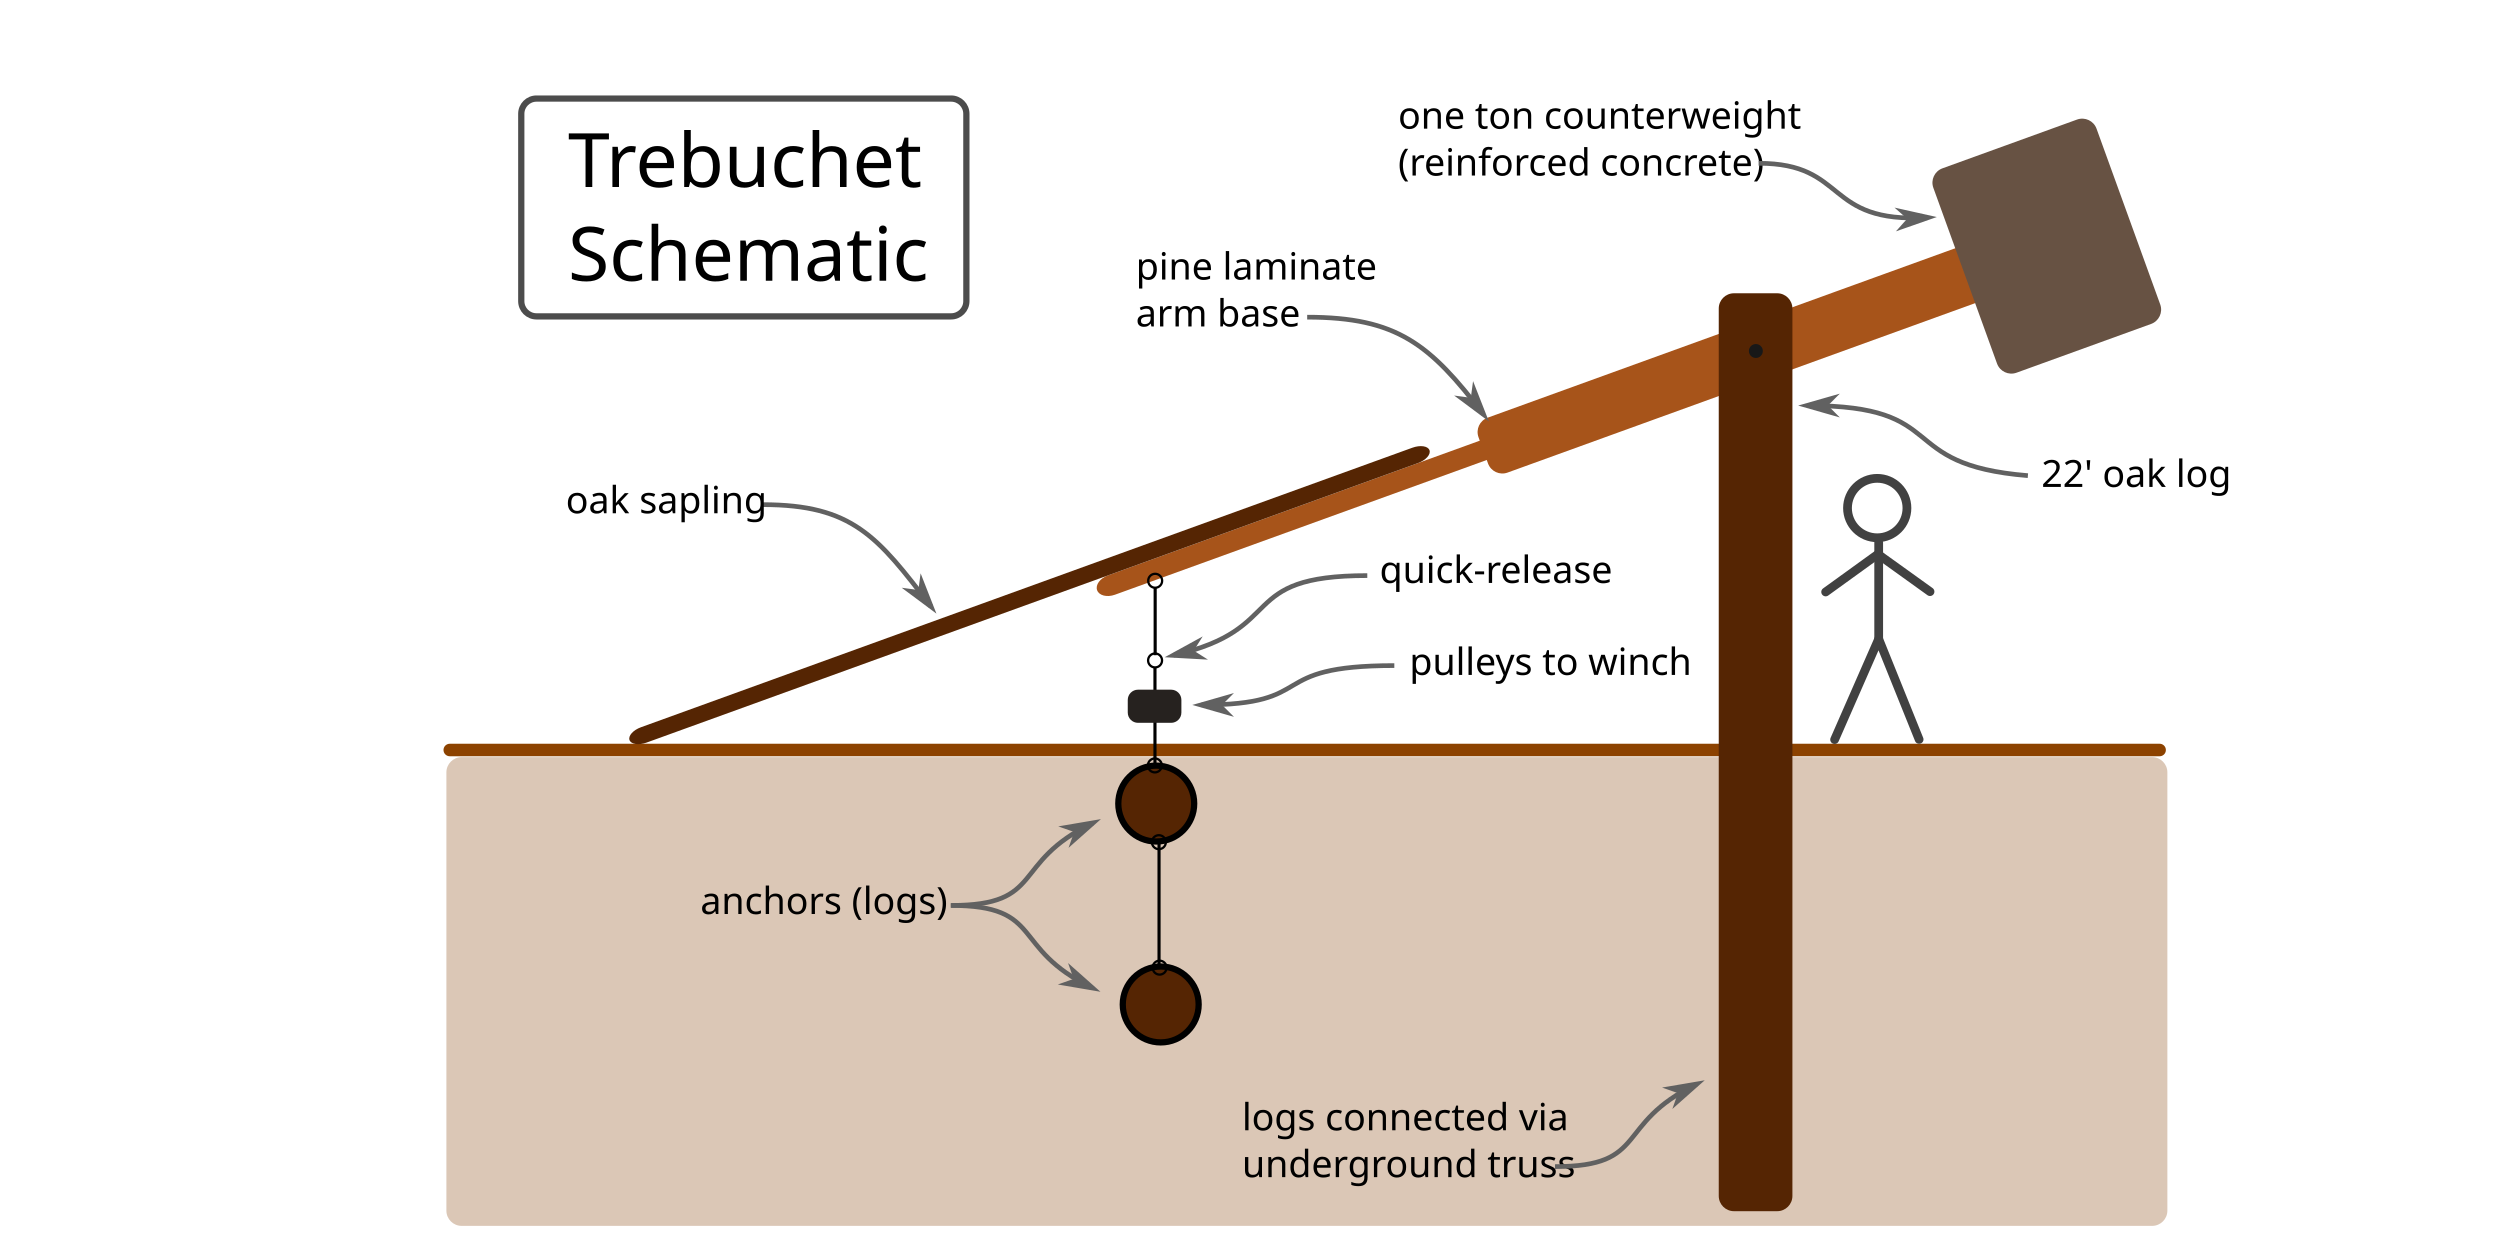
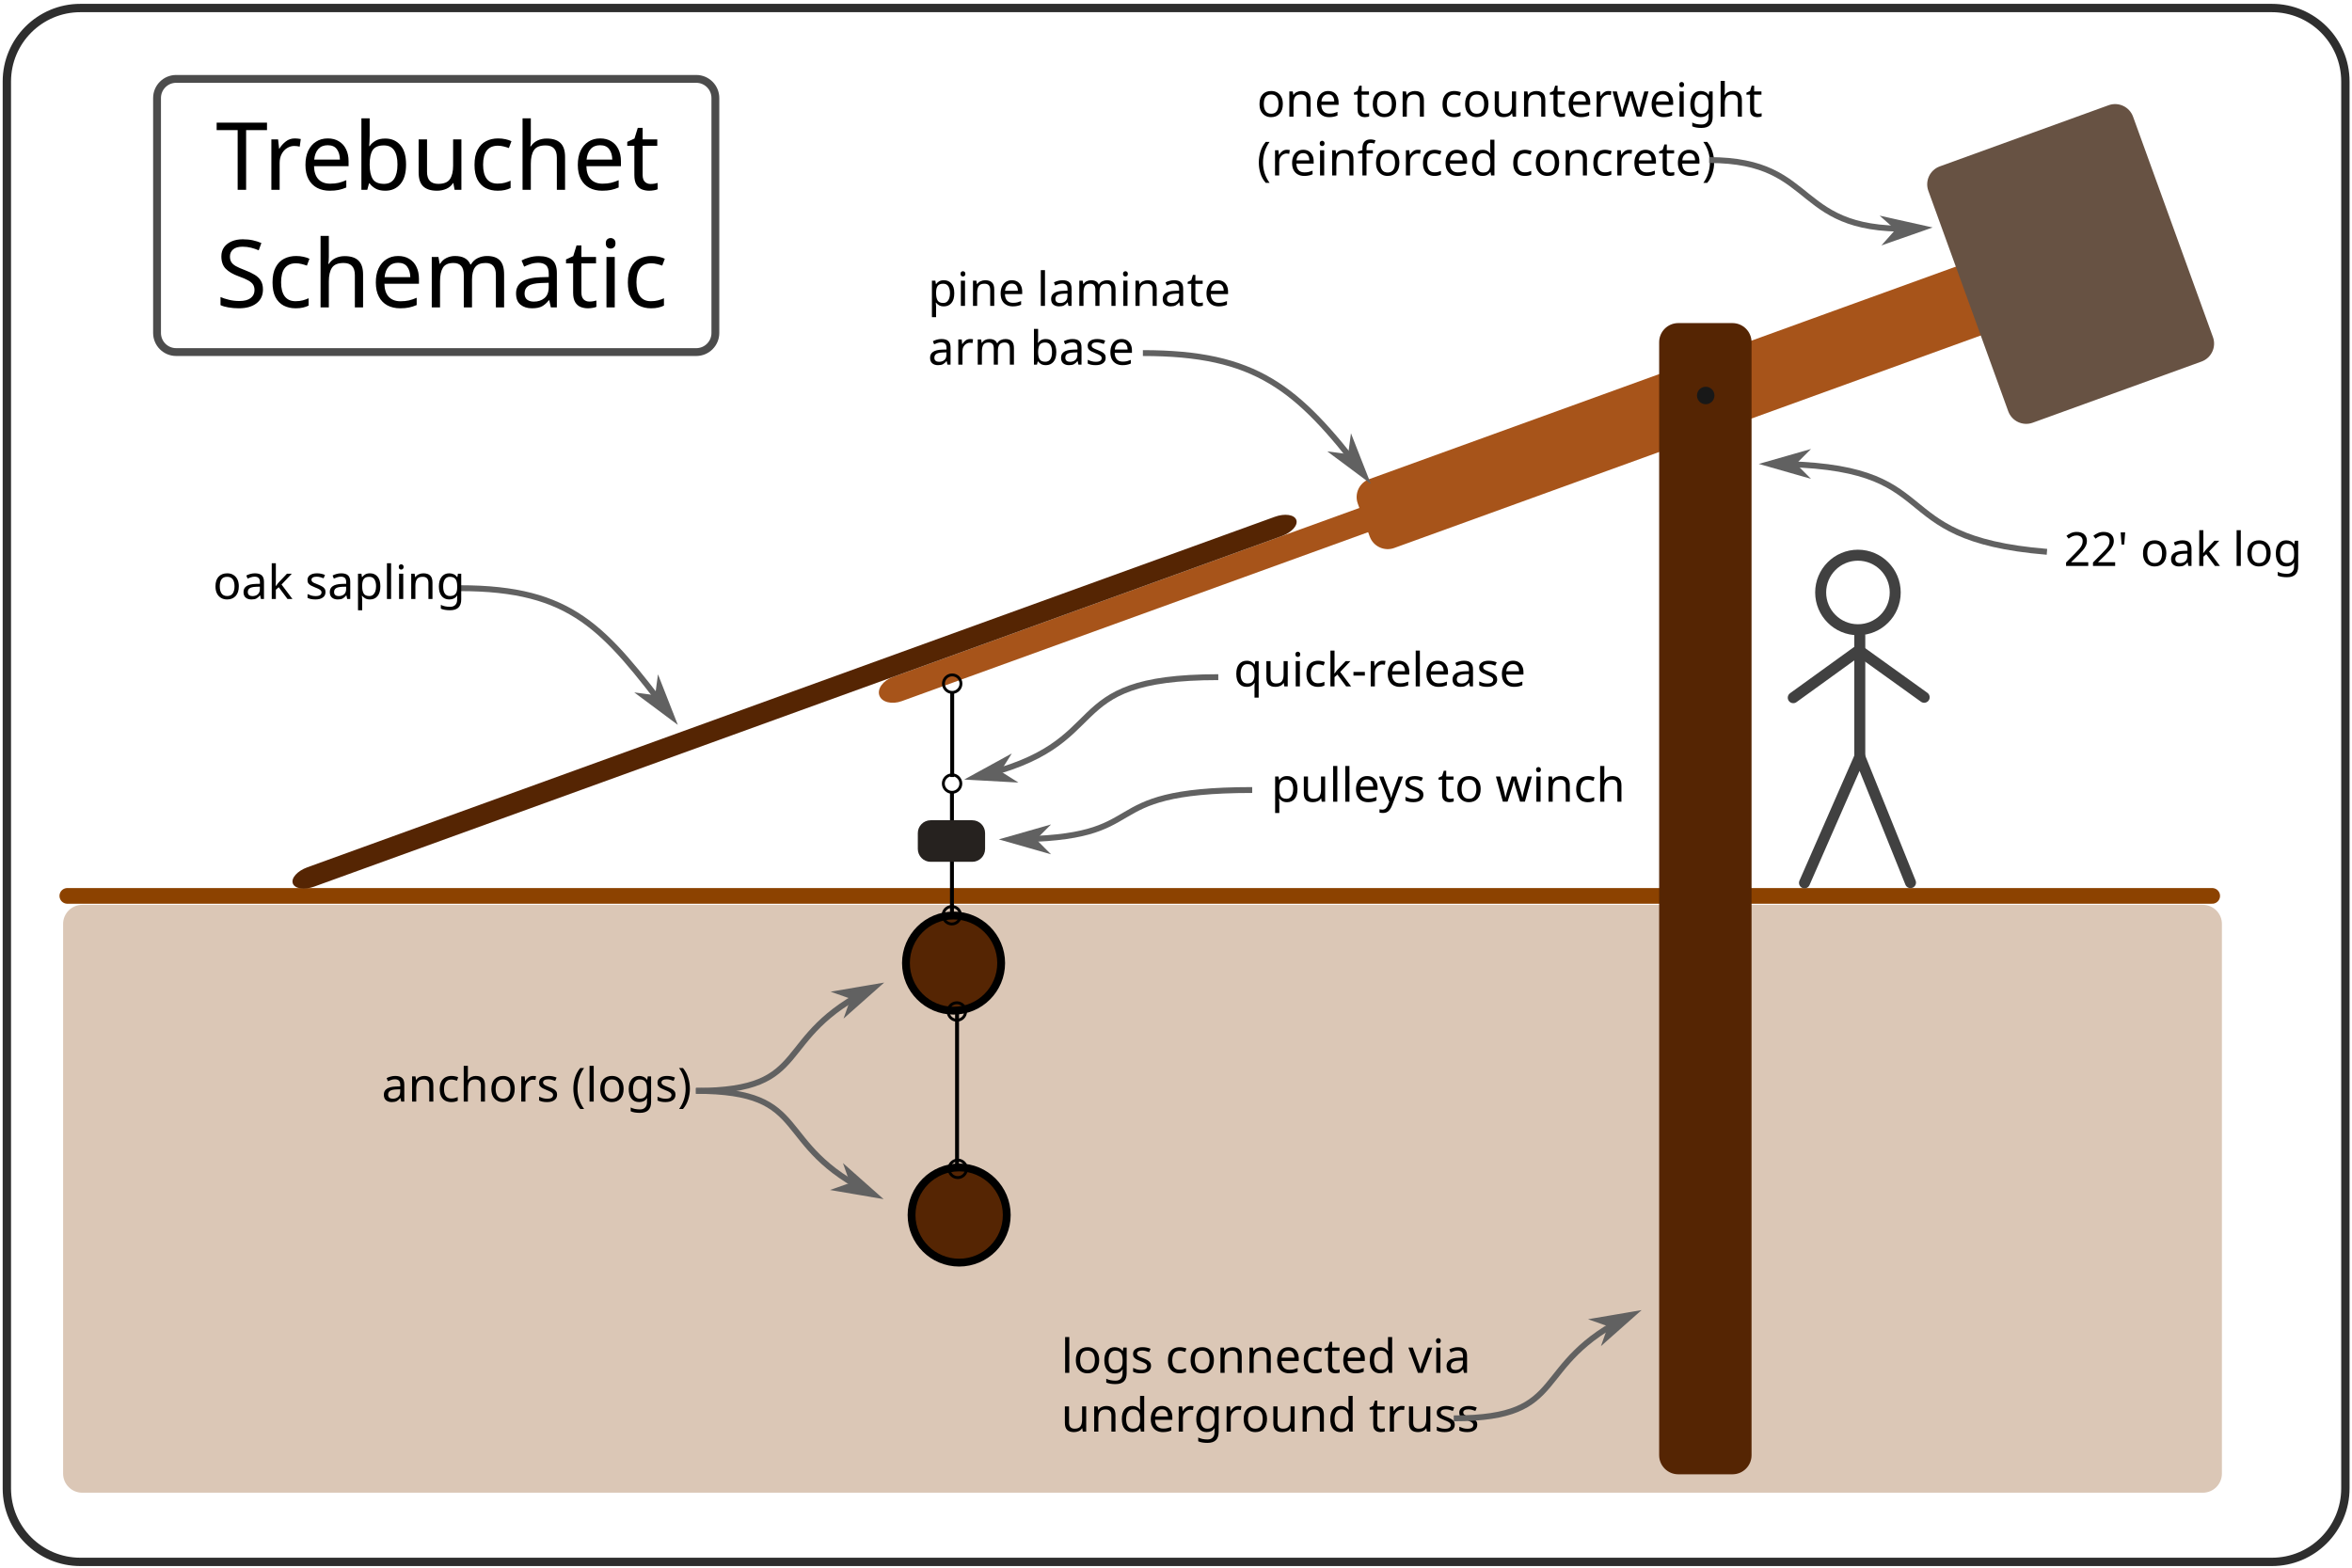
- <svg xmlns="http://www.w3.org/2000/svg" width="800" height="400" id="svg2" version="1.1">
+ <svg xmlns="http://www.w3.org/2000/svg" width="600" height="400" id="svg2" version="1.1">
  <defs id="defs4">
-     <marker style="overflow:visible;" id="Arrow1Mend" refX="0.0" refY="0.0" orient="auto">
-       <path transform="scale(0.4) rotate(180) translate(10,0)" style="fill-rule:evenodd;stroke:#000000;stroke-width:1.0pt;" d="M 0.0,0.0 L 5.0,-5.0 L -12.5,0.0 L 5.0,5.0 L 0.0,0.0 z " id="path4047" />
+     <marker style="overflow:visible" id="Arrow1Mend" refX="0" refY="0" orient="auto">
+       <path transform="matrix(-0.4,0,0,-0.4,-4,0)" style="fill-rule:evenodd;stroke:#000000;stroke-width:1pt" d="M 0,0 5,-5 -12.5,0 5,5 0,0 z" id="path4047" />
    </marker>
-     <marker style="overflow:visible;" id="Arrow1Mendh" refX="0.0" refY="0.0" orient="auto">
-       <path transform="scale(0.4) rotate(180) translate(10,0)" style="stroke:#616161;stroke-width:1.0pt;fill:#616161;fill-rule:evenodd" d="M 0.0,0.0 L 5.0,-5.0 L -12.5,0.0 L 5.0,5.0 L 0.0,0.0 z " id="path4483" />
+     <marker style="overflow:visible" id="Arrow1Mendh" refX="0" refY="0" orient="auto">
+       <path transform="matrix(-0.4,0,0,-0.4,-4,0)" style="fill:#616161;fill-rule:evenodd;stroke:#616161;stroke-width:1pt" d="M 0,0 5,-5 -12.5,0 5,5 0,0 z" id="path4483" />
    </marker>
    <marker style="overflow:visible" id="Arrow1Mendh-7" refX="0" refY="0" orient="auto">
      <path transform="matrix(-0.4,0,0,-0.4,-4,0)" style="fill:#616161;fill-rule:evenodd;stroke:#616161;stroke-width:1pt" d="M 0,0 5,-5 -12.5,0 5,5 0,0 z" id="path4483-6" />
    </marker>
    <marker style="overflow:visible" id="Arrow1Mendh-2" refX="0" refY="0" orient="auto">
      <path transform="matrix(-0.4,0,0,-0.4,-4,0)" style="fill:#616161;fill-rule:evenodd;stroke:#616161;stroke-width:1pt" d="M 0,0 5,-5 -12.5,0 5,5 0,0 z" id="path4483-4" />
    </marker>
    <marker style="overflow:visible" id="Arrow1Mendh-5" refX="0" refY="0" orient="auto">
      <path transform="matrix(-0.4,0,0,-0.4,-4,0)" style="fill:#616161;fill-rule:evenodd;stroke:#616161;stroke-width:1pt" d="M 0,0 5,-5 -12.5,0 5,5 0,0 z" id="path4483-7" />
    </marker>
    <marker style="overflow:visible" id="Arrow1Mendh-0" refX="0" refY="0" orient="auto">
      <path transform="matrix(-0.4,0,0,-0.4,-4,0)" style="fill:#616161;fill-rule:evenodd;stroke:#616161;stroke-width:1pt" d="M 0,0 5,-5 -12.5,0 5,5 0,0 z" id="path4483-9" />
    </marker>
    <marker style="overflow:visible" id="Arrow1Mendh-70" refX="0" refY="0" orient="auto">
      <path transform="matrix(-0.4,0,0,-0.4,-4,0)" style="fill:#616161;fill-rule:evenodd;stroke:#616161;stroke-width:1pt" d="M 0,0 5,-5 -12.5,0 5,5 0,0 z" id="path4483-2" />
    </marker>
    <marker style="overflow:visible" id="Arrow1Mendh-01" refX="0" refY="0" orient="auto">
      <path transform="matrix(-0.4,0,0,-0.4,-4,0)" style="fill:#616161;fill-rule:evenodd;stroke:#616161;stroke-width:1pt" d="M 0,0 5,-5 -12.5,0 5,5 0,0 z" id="path4483-0" />
    </marker>
    <marker style="overflow:visible" id="Arrow1Mendh-76" refX="0" refY="0" orient="auto">
      <path transform="matrix(-0.4,0,0,-0.4,-4,0)" style="fill:#616161;fill-rule:evenodd;stroke:#616161;stroke-width:1pt" d="M 0,0 5,-5 -12.5,0 5,5 0,0 z" id="path4483-93" />
    </marker>
    <marker style="overflow:visible" id="Arrow1Mendh-4" refX="0" refY="0" orient="auto">
      <path transform="matrix(-0.4,0,0,-0.4,-4,0)" style="fill:#616161;fill-rule:evenodd;stroke:#616161;stroke-width:1pt" d="M 0,0 5,-5 -12.5,0 5,5 0,0 z" id="path4483-27" />
    </marker>
    <marker style="overflow:visible" id="Arrow1Mendh-50" refX="0" refY="0" orient="auto">
      <path transform="matrix(-0.4,0,0,-0.4,-4,0)" style="fill:#616161;fill-rule:evenodd;stroke:#616161;stroke-width:1pt" d="M 0,0 5,-5 -12.5,0 5,5 0,0 z" id="path4483-04" />
    </marker>
    <marker style="overflow:visible" id="Arrow1Mendh-09" refX="0" refY="0" orient="auto">
      <path transform="matrix(-0.4,0,0,-0.4,-4,0)" style="fill:#616161;fill-rule:evenodd;stroke:#616161;stroke-width:1pt" d="M 0,0 5,-5 -12.5,0 5,5 0,0 z" id="path4483-5" />
    </marker>
  </defs>
  <g transform="translate(0,-652.3622)" id="layer1">
-     <rect ry="4.875" rx="4.875" y="894.642" x="142.845" height="150" width="550.714" id="rect3865" style="fill:#dbc7b6;fill-opacity:1;stroke:none" />
-     <g id="g3867">
-       <path style="fill:#552503;fill-opacity:1;stroke:#000000;stroke-opacity:1;stroke-width:2;stroke-miterlimit:4;stroke-dasharray:none" id="path3778" d="M 290,274.286 C 290,280.992 284.563,286.429 277.857,286.429 271.151,286.429 265.714,280.992 265.714,274.286 265.714,267.579 271.151,262.143 277.857,262.143 284.563,262.143 290,267.579 290,274.286 z" transform="translate(93.57143,699.505)" />
-       <path style="fill:#552503;fill-opacity:1;stroke:#000000;stroke-opacity:1;stroke-width:2;stroke-miterlimit:4;stroke-dasharray:none" id="path3778-8" d="M 290,274.286 C 290,280.992 284.563,286.429 277.857,286.429 271.151,286.429 265.714,280.992 265.714,274.286 265.714,267.579 271.151,262.143 277.857,262.143 284.563,262.143 290,267.579 290,274.286 z" transform="translate(92.14285,635.2193)" />
+     <g id="g3064" transform="translate(-126.7452,-11.40995)">
+       <rect style="fill:#dbc7b6;fill-opacity:1;stroke:none" id="rect3865" width="550.714" height="150" x="142.845" y="894.642" rx="4.875" ry="4.875" />
+       <g id="g3867">
+         <path transform="translate(93.57143,699.505)" d="M 290,274.286 C 290,280.992 284.563,286.429 277.857,286.429 271.151,286.429 265.714,280.992 265.714,274.286 265.714,267.579 271.151,262.143 277.857,262.143 284.563,262.143 290,267.579 290,274.286 z" id="path3778" style="fill:#552503;fill-opacity:1;stroke:#000000;stroke-width:2;stroke-miterlimit:4;stroke-opacity:1;stroke-dasharray:none" />
+         <path transform="translate(92.14285,635.2193)" d="M 290,274.286 C 290,280.992 284.563,286.429 277.857,286.429 271.151,286.429 265.714,280.992 265.714,274.286 265.714,267.579 271.151,262.143 277.857,262.143 284.563,262.143 290,267.579 290,274.286 z" id="path3778-8" style="fill:#552503;fill-opacity:1;stroke:#000000;stroke-width:2;stroke-miterlimit:4;stroke-opacity:1;stroke-dasharray:none" />
+       </g>
+       <path style="fill:none;stroke:#8c4200;stroke-width:4;stroke-linecap:round;stroke-linejoin:miter;stroke-miterlimit:4;stroke-opacity:1;stroke-dasharray:none" d="M 143.921,892.362 691.079,892.362" id="path3006" />
+       <rect style="fill:#a7541a;fill-opacity:1;stroke:none" id="rect3798" width="178.788" height="18.686" x="174.91" y="901.181" rx="4.875" ry="4.875" transform="matrix(0.9401799,-0.3406784,0.3406784,0.9401799,0,0)" />
+       <rect style="fill:#a7541a;fill-opacity:1;stroke:none" id="rect3798-2" width="187.467" height="6.571" x="43.485" y="907.239" rx="4.875" ry="4.875" transform="matrix(0.9401799,-0.3406784,0.3406784,0.9401799,0,0)" />
+       <rect style="fill:#552503;fill-opacity:1;stroke:none" id="rect3776-9" width="5.229" height="272.278" x="902.01" y="-158.745" rx="4.875" ry="4.875" transform="matrix(0.3406784,0.9401799,-0.9401799,0.3406784,0,0)" />
+       <rect style="fill:#675243;fill-opacity:1;stroke:none" id="rect3841" width="55.545" height="69.566" x="338.94" y="875.741" rx="4.875" ry="4.875" transform="matrix(0.9401799,-0.3406784,0.3406784,0.9401799,0,0)" />
+       <rect style="fill:#552503;fill-opacity:1;stroke:none" id="rect3776" width="23.571" height="293.736" x="550" y="746.208" rx="4.875" ry="4.875" />
+       <path style="fill:#181818;fill-opacity:1;stroke:none" id="path3886" d="M 563.125,110.893 C 563.125,112.569 561.766,113.929 560.089,113.929 558.413,113.929 557.054,112.569 557.054,110.893 557.054,109.216 558.413,107.857 560.089,107.857 561.766,107.857 563.125,109.216 563.125,110.893 z" transform="matrix(0.7352941,0,0,0.7352941,150.0446,683.1447)" />
+       <path style="fill:none;stroke:#000000;stroke-opacity:1" id="path3886-2" d="M 563.125,110.893 C 563.125,112.569 561.766,113.929 560.089,113.929 558.413,113.929 557.054,112.569 557.054,110.893 557.054,109.216 558.413,107.857 560.089,107.857 561.766,107.857 563.125,109.216 563.125,110.893 z" transform="matrix(0.7352941,0,0,0.7352941,-42.20918,782.1652)" />
+       <path style="fill:none;stroke:#000000;stroke-opacity:1" id="path3886-2-2" d="M 563.125,110.893 C 563.125,112.569 561.766,113.929 560.089,113.929 558.413,113.929 557.054,112.569 557.054,110.893 557.054,109.216 558.413,107.857 560.089,107.857 561.766,107.857 563.125,109.216 563.125,110.893 z" transform="matrix(0.7352941,0,0,0.7352941,-42.27231,815.7602)" />
+       <path style="fill:none;stroke:#000000;stroke-opacity:1" id="path3886-2-2-7" d="M 563.125,110.893 C 563.125,112.569 561.766,113.929 560.089,113.929 558.413,113.929 557.054,112.569 557.054,110.893 557.054,109.216 558.413,107.857 560.089,107.857 561.766,107.857 563.125,109.216 563.125,110.893 z" transform="matrix(0.7352941,0,0,0.7352941,-40.98982,840.3182)" />
+       <path style="fill:none;stroke:#000000;stroke-opacity:1" id="path3886-2-2-2" d="M 563.125,110.893 C 563.125,112.569 561.766,113.929 560.089,113.929 558.413,113.929 557.054,112.569 557.054,110.893 557.054,109.216 558.413,107.857 560.089,107.857 561.766,107.857 563.125,109.216 563.125,110.893 z" transform="matrix(0.7352941,0,0,0.7352941,-40.75894,880.4662)" />
+       <path style="fill:none;stroke:#000000;stroke-width:1px;stroke-linecap:butt;stroke-linejoin:miter;stroke-opacity:1" d="M 370.893,309.107 370.893,268.929" id="path3987" transform="translate(0,652.3622)" />
+       <path style="fill:none;stroke:#000000;stroke-width:1px;stroke-linecap:butt;stroke-linejoin:miter;stroke-opacity:1" d="M 369.59,896.925 369.59,865.863" id="path3987-6" />
+       <path style="fill:none;stroke:#000000;stroke-width:1px;stroke-linecap:butt;stroke-linejoin:miter;stroke-opacity:1" d="M 369.653,862.029 369.653,840.291" id="path3987-7" />
+       <path style="fill:none;stroke:#000000;stroke-opacity:1" id="path3886-2-0" d="M 563.125,110.893 C 563.125,112.569 561.766,113.929 560.089,113.929 558.413,113.929 557.054,112.569 557.054,110.893 557.054,109.216 558.413,107.857 560.089,107.857 561.766,107.857 563.125,109.216 563.125,110.893 z" transform="matrix(0.7352941,0,0,0.7352941,-42.17767,756.671)" />
+       <path style="fill:none;stroke:#616161;stroke-width:1.5;stroke-linecap:butt;stroke-linejoin:miter;stroke-miterlimit:4;stroke-opacity:1;stroke-dasharray:none;marker-end:url(#Arrow1Mendh)" d="M 648.926,804.57 C 605.489,801.034 625.031,782.14 578.367,782.14" id="path4032" />
+       <text id="text4535" y="808.181" x="653.225" style="font-size:12px;font-style:normal;font-variant:normal;font-weight:bold;font-stretch:normal;line-height:125%;letter-spacing:0px;word-spacing:0px;fill:#000000;fill-opacity:1;stroke:none;font-family:Amiri Quran;-inkscape-font-specification:Sans Bold" xml:space="preserve">
+         <tspan style="font-size:12px;font-style:normal;font-variant:normal;font-weight:normal;font-stretch:normal;font-family:Garuda;-inkscape-font-specification:Garuda" y="808.181" x="653.225" id="tspan4537">22' oak log</tspan>
+       </text>
+       <rect ry="3.283" rx="3.283" y="873.06" x="360.882" height="10.607" width="17.162" id="rect4584" style="fill:#26221f;fill-opacity:1;stroke:none" />
+       <path style="fill:none;stroke:#616161;stroke-width:1.5;stroke-linecap:butt;stroke-linejoin:miter;stroke-miterlimit:4;stroke-opacity:1;stroke-dasharray:none;marker-end:url(#Arrow1Mendh)" d="M 437.532,836.551 C 395.031,836.551 412.555,853.632 375.591,862.025" id="path4032-9" />
+       <text id="text4535-4" y="838.903" x="441.474" style="font-size:12px;font-style:normal;font-variant:normal;font-weight:bold;font-stretch:normal;line-height:125%;letter-spacing:0px;word-spacing:0px;fill:#000000;fill-opacity:1;stroke:none;font-family:Amiri Quran;-inkscape-font-specification:Sans Bold" xml:space="preserve">
+         <tspan style="font-size:12px;font-style:normal;font-variant:normal;font-weight:normal;font-stretch:normal;font-family:Garuda;-inkscape-font-specification:Garuda" y="838.903" x="441.474" id="tspan4537-3">quick-release</tspan>
+       </text>
+       <path style="fill:none;stroke:#616161;stroke-width:1.5;stroke-linecap:butt;stroke-linejoin:miter;stroke-miterlimit:4;stroke-opacity:1;stroke-dasharray:none;marker-end:url(#Arrow1Mendh)" d="M 446.182,865.348 C 403.981,865.348 422.724,877.942 384.493,877.942" id="path4032-9-1" />
+       <text id="text4535-4-3" y="868.333" x="451.021" style="font-size:12px;font-style:normal;font-variant:normal;font-weight:bold;font-stretch:normal;line-height:125%;letter-spacing:0px;word-spacing:0px;fill:#000000;fill-opacity:1;stroke:none;font-family:Amiri Quran;-inkscape-font-specification:Sans Bold" xml:space="preserve">
+         <tspan style="font-size:12px;font-style:normal;font-variant:normal;font-weight:normal;font-stretch:normal;font-family:Garuda;-inkscape-font-specification:Garuda" y="868.333" x="451.021" id="tspan4537-3-0">pulleys to winch</tspan>
+       </text>
+       <path style="fill:none;stroke:#616161;stroke-width:1.5;stroke-linecap:butt;stroke-linejoin:miter;stroke-miterlimit:4;stroke-opacity:1;stroke-dasharray:none;marker-end:url(#Arrow1Mendh)" d="M 304.23,942.109 C 334.467,942.109 323.045,955.775 349.49,968.453" id="path4032-9-1-7" />
+       <text id="text4535-4-0" y="944.847" x="224.119" style="font-size:12px;font-style:normal;font-variant:normal;font-weight:bold;font-stretch:normal;line-height:125%;letter-spacing:0px;word-spacing:0px;fill:#000000;fill-opacity:1;stroke:none;font-family:Amiri Quran;-inkscape-font-specification:Sans Bold" xml:space="preserve">
+         <tspan style="font-size:12px;font-style:normal;font-variant:normal;font-weight:normal;font-stretch:normal;font-family:Garuda;-inkscape-font-specification:Garuda" y="944.847" x="224.119" id="tspan4537-3-2">anchors (logs)</tspan>
+       </text>
+       <path style="fill:none;stroke:#616161;stroke-width:1.5;stroke-linecap:butt;stroke-linejoin:miter;stroke-miterlimit:4;stroke-opacity:1;stroke-dasharray:none;marker-end:url(#Arrow1Mendh)" d="M 304.381,942.1 C 334.618,942.1 323.196,928.434 349.641,915.755" id="path4032-9-1-7-7" />
+       <path style="fill:none;stroke:#616161;stroke-width:1.5;stroke-linecap:butt;stroke-linejoin:miter;stroke-miterlimit:4;stroke-opacity:1;stroke-dasharray:none;marker-end:url(#Arrow1Mendh)" d="M 244.04,813.848 C 272.841,813.848 280.851,824.092 297.865,846.375" id="path4032-3" />
+       <text id="text4535-7" y="816.603" x="181.06" style="font-size:12px;font-style:normal;font-variant:normal;font-weight:bold;font-stretch:normal;line-height:125%;letter-spacing:0px;word-spacing:0px;fill:#000000;fill-opacity:1;stroke:none;font-family:Amiri Quran;-inkscape-font-specification:Sans Bold" xml:space="preserve">
+         <tspan id="tspan4775" style="font-size:12px;font-style:normal;font-variant:normal;font-weight:normal;font-stretch:normal;font-family:Garuda;-inkscape-font-specification:Garuda" y="816.603" x="181.06">oak sapling</tspan>
+       </text>
+       <text id="text4535-7-4" y="741.822" x="363.465" style="font-size:12px;font-style:normal;font-variant:normal;font-weight:bold;font-stretch:normal;line-height:125%;letter-spacing:0px;word-spacing:0px;fill:#000000;fill-opacity:1;stroke:none;font-family:Amiri Quran;-inkscape-font-specification:Sans Bold" xml:space="preserve">
+         <tspan id="tspan4775-6" style="font-size:12px;font-style:normal;font-variant:normal;font-weight:normal;font-stretch:normal;font-family:Garuda;-inkscape-font-specification:Garuda" y="741.822" x="363.465">pine laminate</tspan>
+         <tspan id="tspan4829" style="font-size:12px;font-style:normal;font-variant:normal;font-weight:normal;font-stretch:normal;font-family:Garuda;-inkscape-font-specification:Garuda" y="756.822" x="363.465">arm base </tspan>
+       </text>
+       <path style="fill:none;stroke:#616161;stroke-width:1.5;stroke-linecap:butt;stroke-linejoin:miter;stroke-miterlimit:4;stroke-opacity:1;stroke-dasharray:none;marker-end:url(#Arrow1Mendh)" d="M 418.297,753.858 C 447.099,753.858 457.633,762.587 474.647,784.869" id="path4032-3-5" />
+       <text id="text4535-7-4-2" y="693.541" x="447.391" style="font-size:12px;font-style:normal;font-variant:normal;font-weight:bold;font-stretch:normal;line-height:125%;letter-spacing:0px;word-spacing:0px;fill:#000000;fill-opacity:1;stroke:none;font-family:Amiri Quran;-inkscape-font-specification:Sans Bold" xml:space="preserve">
+         <tspan id="tspan4885" style="font-size:12px;font-style:normal;font-variant:normal;font-weight:normal;font-stretch:normal;font-family:Garuda;-inkscape-font-specification:Garuda" y="693.541" x="447.391">one ton counterweight</tspan>
+         <tspan id="tspan4891" style="font-size:12px;font-style:normal;font-variant:normal;font-weight:normal;font-stretch:normal;font-family:Garuda;-inkscape-font-specification:Garuda" y="708.541" x="447.391">(reinforced concrete)  </tspan>
+       </text>
+       <path style="fill:none;stroke:#616161;stroke-width:1.5;stroke-linecap:butt;stroke-linejoin:miter;stroke-miterlimit:4;stroke-opacity:1;stroke-dasharray:none;marker-end:url(#Arrow1Mendh)" d="M 562.749,704.613 C 591.55,704.613 583.397,723.948 616.826,721.987" id="path4032-3-5-2" />
+       <g transform="translate(2.525381,9.091373)" id="g4947">
+         <text xml:space="preserve" style="font-size:12px;font-style:normal;font-variant:normal;font-weight:bold;font-stretch:normal;line-height:125%;letter-spacing:0px;word-spacing:0px;fill:#000000;fill-opacity:1;stroke:none;font-family:Amiri Quran;-inkscape-font-specification:Sans Bold" x="179.253" y="703.109" id="text4535-7-4-4">
+           <tspan x="179.253" y="703.109" style="font-size:24px;font-style:normal;font-variant:normal;font-weight:normal;font-stretch:normal;font-family:Garuda;-inkscape-font-specification:Garuda" id="tspan4829-9">Trebuchet</tspan>
+           <tspan x="179.253" y="733.109" style="font-size:24px;font-style:normal;font-variant:normal;font-weight:normal;font-stretch:normal;font-family:Garuda;-inkscape-font-specification:Garuda" id="tspan4943">Schematic </tspan>
+         </text>
+         <rect style="fill:none;stroke:#4c4c4c;stroke-width:2;stroke-miterlimit:4;stroke-opacity:1;stroke-dasharray:none" id="rect4945" width="142.431" height="69.701" x="164.282" y="674.811" rx="4.875" ry="4.875" />
+       </g>
+       <text id="text4535-48" y="1014.054" x="397.445" style="font-size:12px;font-style:normal;font-variant:normal;font-weight:bold;font-stretch:normal;line-height:125%;letter-spacing:0px;word-spacing:0px;fill:#000000;fill-opacity:1;stroke:none;font-family:Amiri Quran;-inkscape-font-specification:Sans Bold" xml:space="preserve">
+         <tspan style="font-size:12px;font-style:normal;font-variant:normal;font-weight:normal;font-stretch:normal;font-family:Garuda;-inkscape-font-specification:Garuda" y="1014.054" x="397.445" id="tspan4537-6">logs connected via</tspan>
+         <tspan id="tspan5033" style="font-size:12px;font-style:normal;font-variant:normal;font-weight:normal;font-stretch:normal;font-family:Garuda;-inkscape-font-specification:Garuda" y="1029.054" x="397.445">underground truss</tspan>
+       </text>
+       <path style="fill:none;stroke:#616161;stroke-width:1.5;stroke-linecap:butt;stroke-linejoin:miter;stroke-miterlimit:4;stroke-opacity:1;stroke-dasharray:none;marker-end:url(#Arrow1Mendh)" d="M 497.595,1025.671 C 527.832,1025.671 516.41,1012.005 542.856,999.327" id="path4032-9-1-7-7-9" />
+       <g transform="matrix(1.401428,0,0,1.401428,-245.1845,-357.4435)" id="g3926">
+         <path style="fill:none;stroke:#414141;stroke-width:2;stroke-linecap:round;stroke-miterlimit:4;stroke-opacity:1;stroke-dasharray:none;stroke-dashoffset:0" id="path3062" d="M 608.929,183.571 C 608.929,187.319 605.891,190.357 602.143,190.357 598.395,190.357 595.357,187.319 595.357,183.571 595.357,179.824 598.395,176.786 602.143,176.786 605.891,176.786 608.929,179.824 608.929,183.571 z" transform="translate(1.452094,652.9935)" />
+         <path style="fill:none;stroke:#414141;stroke-width:2;stroke-linecap:round;stroke-linejoin:miter;stroke-miterlimit:4;stroke-opacity:1;stroke-dasharray:none" d="M 593.865,889.431 603.929,866.469 613.162,889.39" id="path3904" />
+         <path style="fill:none;stroke:#414141;stroke-width:2;stroke-linecap:round;stroke-linejoin:miter;stroke-miterlimit:4;stroke-opacity:1;stroke-dasharray:none" d="M 591.82,855.721 603.752,847.099 615.651,855.647" id="path3904-5" />
+         <path style="fill:none;stroke:#414141;stroke-width:2;stroke-linecap:round;stroke-linejoin:miter;stroke-miterlimit:4;stroke-opacity:1;stroke-dasharray:none" d="M 603.93,866.894 603.93,844.419" id="path3924" />
+       </g>
    </g>
-     <path id="path3006" d="M 143.921,892.362 691.079,892.362" style="fill:none;stroke:#8c4200;stroke-width:4;stroke-linecap:round;stroke-linejoin:miter;stroke-miterlimit:4;stroke-opacity:1;stroke-dasharray:none" />
-     <rect transform="matrix(0.9401799,-0.3406784,0.3406784,0.9401799,0,0)" ry="4.875" rx="4.875" y="901.181" x="174.91" height="18.686" width="178.788" id="rect3798" style="fill:#a7541a;fill-opacity:1;stroke:none" />
-     <rect transform="matrix(0.9401799,-0.3406784,0.3406784,0.9401799,0,0)" ry="4.875" rx="4.875" y="907.239" x="43.485" height="6.571" width="187.467" id="rect3798-2" style="fill:#a7541a;fill-opacity:1;stroke:none" />
-     <rect transform="matrix(0.3406784,0.9401799,-0.9401799,0.3406784,0,0)" ry="4.875" rx="4.875" y="-158.745" x="902.01" height="272.278" width="5.229" id="rect3776-9" style="fill:#552503;fill-opacity:1;stroke:none" />
-     <rect transform="matrix(0.9401799,-0.3406784,0.3406784,0.9401799,0,0)" ry="4.875" rx="4.875" y="875.741" x="338.94" height="69.566" width="55.545" id="rect3841" style="fill:#675243;fill-opacity:1;stroke:none" />
-     <rect ry="4.875" rx="4.875" y="746.208" x="550" height="293.736" width="23.571" id="rect3776" style="fill:#552503;fill-opacity:1;stroke:none" />
-     <path transform="matrix(0.7352941,0,0,0.7352941,150.0446,683.1447)" d="M 563.125,110.893 C 563.125,112.569 561.766,113.929 560.089,113.929 558.413,113.929 557.054,112.569 557.054,110.893 557.054,109.216 558.413,107.857 560.089,107.857 561.766,107.857 563.125,109.216 563.125,110.893 z" id="path3886" style="fill:#181818;fill-opacity:1;stroke:none" />
-     <path transform="matrix(0.7352941,0,0,0.7352941,-42.20918,782.1652)" d="M 563.125,110.893 C 563.125,112.569 561.766,113.929 560.089,113.929 558.413,113.929 557.054,112.569 557.054,110.893 557.054,109.216 558.413,107.857 560.089,107.857 561.766,107.857 563.125,109.216 563.125,110.893 z" id="path3886-2" style="fill:none;stroke:#000000;stroke-opacity:1" />
-     <path transform="matrix(0.7352941,0,0,0.7352941,-42.27231,815.7602)" d="M 563.125,110.893 C 563.125,112.569 561.766,113.929 560.089,113.929 558.413,113.929 557.054,112.569 557.054,110.893 557.054,109.216 558.413,107.857 560.089,107.857 561.766,107.857 563.125,109.216 563.125,110.893 z" id="path3886-2-2" style="fill:none;stroke:#000000;stroke-opacity:1" />
-     <path transform="matrix(0.7352941,0,0,0.7352941,-40.98982,840.3182)" d="M 563.125,110.893 C 563.125,112.569 561.766,113.929 560.089,113.929 558.413,113.929 557.054,112.569 557.054,110.893 557.054,109.216 558.413,107.857 560.089,107.857 561.766,107.857 563.125,109.216 563.125,110.893 z" id="path3886-2-2-7" style="fill:none;stroke:#000000;stroke-opacity:1" />
-     <path transform="matrix(0.7352941,0,0,0.7352941,-40.75894,880.4662)" d="M 563.125,110.893 C 563.125,112.569 561.766,113.929 560.089,113.929 558.413,113.929 557.054,112.569 557.054,110.893 557.054,109.216 558.413,107.857 560.089,107.857 561.766,107.857 563.125,109.216 563.125,110.893 z" id="path3886-2-2-2" style="fill:none;stroke:#000000;stroke-opacity:1" />
-     <path transform="translate(0,652.3622)" id="path3987" d="M 370.893,309.107 370.893,268.929" style="fill:none;stroke:#000000;stroke-width:1px;stroke-linecap:butt;stroke-linejoin:miter;stroke-opacity:1" />
-     <path id="path3987-6" d="M 369.59,896.925 369.59,865.863" style="fill:none;stroke:#000000;stroke-width:1px;stroke-linecap:butt;stroke-linejoin:miter;stroke-opacity:1" />
-     <path id="path3987-7" d="M 369.653,862.029 369.653,840.291" style="fill:none;stroke:#000000;stroke-width:1px;stroke-linecap:butt;stroke-linejoin:miter;stroke-opacity:1" />
-     <path transform="matrix(0.7352941,0,0,0.7352941,-42.17767,756.671)" d="M 563.125,110.893 C 563.125,112.569 561.766,113.929 560.089,113.929 558.413,113.929 557.054,112.569 557.054,110.893 557.054,109.216 558.413,107.857 560.089,107.857 561.766,107.857 563.125,109.216 563.125,110.893 z" id="path3886-2-0" style="fill:none;stroke:#000000;stroke-opacity:1" />
-     <path id="path4032" d="M 648.926,804.57 C 605.489,801.034 625.031,782.14 578.367,782.14" style="fill:none;stroke:#616161;stroke-width:1.5;stroke-linecap:butt;stroke-linejoin:miter;stroke-miterlimit:4;stroke-opacity:1;stroke-dasharray:none;marker-end:url(#Arrow1Mendh)" />
-     <text xml:space="preserve" style="font-size:12px;font-style:normal;font-variant:normal;font-weight:bold;font-stretch:normal;line-height:125%;letter-spacing:0px;word-spacing:0px;fill:#000000;fill-opacity:1;stroke:none;font-family:Amiri Quran;-inkscape-font-specification:Sans Bold" x="653.225" y="808.181" id="text4535">
-       <tspan id="tspan4537" x="653.225" y="808.181" style="font-size:12px;font-style:normal;font-variant:normal;font-weight:normal;font-stretch:normal;font-family:Garuda;-inkscape-font-specification:Garuda">22' oak log</tspan>
-     </text>
-     <rect style="fill:#26221f;fill-opacity:1;stroke:none" id="rect4584" width="17.162" height="10.607" x="360.882" y="873.06" rx="3.283" ry="3.283" />
-     <path id="path4032-9" d="M 437.532,836.551 C 395.031,836.551 412.555,853.632 375.591,862.025" style="fill:none;stroke:#616161;stroke-width:1.5;stroke-linecap:butt;stroke-linejoin:miter;stroke-miterlimit:4;stroke-opacity:1;stroke-dasharray:none;marker-end:url(#Arrow1Mendh)" />
-     <text xml:space="preserve" style="font-size:12px;font-style:normal;font-variant:normal;font-weight:bold;font-stretch:normal;line-height:125%;letter-spacing:0px;word-spacing:0px;fill:#000000;fill-opacity:1;stroke:none;font-family:Amiri Quran;-inkscape-font-specification:Sans Bold" x="441.474" y="838.903" id="text4535-4">
-       <tspan id="tspan4537-3" x="441.474" y="838.903" style="font-size:12px;font-style:normal;font-variant:normal;font-weight:normal;font-stretch:normal;font-family:Garuda;-inkscape-font-specification:Garuda">quick-release</tspan>
-     </text>
-     <path id="path4032-9-1" d="M 446.182,865.348 C 403.981,865.348 422.724,877.942 384.493,877.942" style="fill:none;stroke:#616161;stroke-width:1.5;stroke-linecap:butt;stroke-linejoin:miter;stroke-miterlimit:4;stroke-opacity:1;stroke-dasharray:none;marker-end:url(#Arrow1Mendh)" />
-     <text xml:space="preserve" style="font-size:12px;font-style:normal;font-variant:normal;font-weight:bold;font-stretch:normal;line-height:125%;letter-spacing:0px;word-spacing:0px;fill:#000000;fill-opacity:1;stroke:none;font-family:Amiri Quran;-inkscape-font-specification:Sans Bold" x="451.021" y="868.333" id="text4535-4-3">
-       <tspan id="tspan4537-3-0" x="451.021" y="868.333" style="font-size:12px;font-style:normal;font-variant:normal;font-weight:normal;font-stretch:normal;font-family:Garuda;-inkscape-font-specification:Garuda">pulleys to winch</tspan>
-     </text>
-     <path id="path4032-9-1-7" d="M 304.23,942.109 C 334.467,942.109 323.045,955.775 349.49,968.453" style="fill:none;stroke:#616161;stroke-width:1.5;stroke-linecap:butt;stroke-linejoin:miter;stroke-miterlimit:4;stroke-opacity:1;stroke-dasharray:none;marker-end:url(#Arrow1Mendh)" />
-     <text xml:space="preserve" style="font-size:12px;font-style:normal;font-variant:normal;font-weight:bold;font-stretch:normal;line-height:125%;letter-spacing:0px;word-spacing:0px;fill:#000000;fill-opacity:1;stroke:none;font-family:Amiri Quran;-inkscape-font-specification:Sans Bold" x="224.119" y="944.847" id="text4535-4-0">
-       <tspan id="tspan4537-3-2" x="224.119" y="944.847" style="font-size:12px;font-style:normal;font-variant:normal;font-weight:normal;font-stretch:normal;font-family:Garuda;-inkscape-font-specification:Garuda">anchors (logs)</tspan>
-     </text>
-     <path id="path4032-9-1-7-7" d="M 304.381,942.1 C 334.618,942.1 323.196,928.434 349.641,915.755" style="fill:none;stroke:#616161;stroke-width:1.5;stroke-linecap:butt;stroke-linejoin:miter;stroke-miterlimit:4;stroke-opacity:1;stroke-dasharray:none;marker-end:url(#Arrow1Mendh)" />
-     <path id="path4032-3" d="M 244.04,813.848 C 272.841,813.848 280.851,824.092 297.865,846.375" style="fill:none;stroke:#616161;stroke-width:1.5;stroke-linecap:butt;stroke-linejoin:miter;stroke-miterlimit:4;stroke-opacity:1;stroke-dasharray:none;marker-end:url(#Arrow1Mendh)" />
-     <text xml:space="preserve" style="font-size:12px;font-style:normal;font-variant:normal;font-weight:bold;font-stretch:normal;line-height:125%;letter-spacing:0px;word-spacing:0px;fill:#000000;fill-opacity:1;stroke:none;font-family:Amiri Quran;-inkscape-font-specification:Sans Bold" x="181.06" y="816.603" id="text4535-7">
-       <tspan x="181.06" y="816.603" style="font-size:12px;font-style:normal;font-variant:normal;font-weight:normal;font-stretch:normal;font-family:Garuda;-inkscape-font-specification:Garuda" id="tspan4775">oak sapling</tspan>
-     </text>
-     <text xml:space="preserve" style="font-size:12px;font-style:normal;font-variant:normal;font-weight:bold;font-stretch:normal;line-height:125%;letter-spacing:0px;word-spacing:0px;fill:#000000;fill-opacity:1;stroke:none;font-family:Amiri Quran;-inkscape-font-specification:Sans Bold" x="363.465" y="741.822" id="text4535-7-4">
-       <tspan x="363.465" y="741.822" style="font-size:12px;font-style:normal;font-variant:normal;font-weight:normal;font-stretch:normal;font-family:Garuda;-inkscape-font-specification:Garuda" id="tspan4775-6">pine laminate</tspan>
-       <tspan x="363.465" y="756.822" style="font-size:12px;font-style:normal;font-variant:normal;font-weight:normal;font-stretch:normal;font-family:Garuda;-inkscape-font-specification:Garuda" id="tspan4829">arm base </tspan>
-     </text>
-     <path id="path4032-3-5" d="M 418.297,753.858 C 447.099,753.858 457.633,762.587 474.647,784.869" style="fill:none;stroke:#616161;stroke-width:1.5;stroke-linecap:butt;stroke-linejoin:miter;stroke-miterlimit:4;stroke-opacity:1;stroke-dasharray:none;marker-end:url(#Arrow1Mendh)" />
-     <text xml:space="preserve" style="font-size:12px;font-style:normal;font-variant:normal;font-weight:bold;font-stretch:normal;line-height:125%;letter-spacing:0px;word-spacing:0px;fill:#000000;fill-opacity:1;stroke:none;font-family:Amiri Quran;-inkscape-font-specification:Sans Bold" x="447.391" y="693.541" id="text4535-7-4-2">
-       <tspan x="447.391" y="693.541" style="font-size:12px;font-style:normal;font-variant:normal;font-weight:normal;font-stretch:normal;font-family:Garuda;-inkscape-font-specification:Garuda" id="tspan4885">one ton counterweight</tspan>
-       <tspan x="447.391" y="708.541" style="font-size:12px;font-style:normal;font-variant:normal;font-weight:normal;font-stretch:normal;font-family:Garuda;-inkscape-font-specification:Garuda" id="tspan4891">(reinforced concrete)  </tspan>
-     </text>
-     <path id="path4032-3-5-2" d="M 562.749,704.613 C 591.55,704.613 583.397,723.948 616.826,721.987" style="fill:none;stroke:#616161;stroke-width:1.5;stroke-linecap:butt;stroke-linejoin:miter;stroke-miterlimit:4;stroke-opacity:1;stroke-dasharray:none;marker-end:url(#Arrow1Mendh)" />
-     <g id="g4947" transform="translate(2.525381,9.091373)">
-       <text id="text4535-7-4-4" y="703.109" x="179.253" style="font-size:12px;font-style:normal;font-variant:normal;font-weight:bold;font-stretch:normal;line-height:125%;letter-spacing:0px;word-spacing:0px;fill:#000000;fill-opacity:1;stroke:none;font-family:Amiri Quran;-inkscape-font-specification:Sans Bold" xml:space="preserve">
-         <tspan id="tspan4829-9" style="font-size:24px;font-style:normal;font-variant:normal;font-weight:normal;font-stretch:normal;font-family:Garuda;-inkscape-font-specification:Garuda" y="703.109" x="179.253">Trebuchet</tspan>
-         <tspan id="tspan4943" style="font-size:24px;font-style:normal;font-variant:normal;font-weight:normal;font-stretch:normal;font-family:Garuda;-inkscape-font-specification:Garuda" y="733.109" x="179.253">Schematic </tspan>
-       </text>
-       <rect ry="4.875" rx="4.875" y="674.811" x="164.282" height="69.701" width="142.431" id="rect4945" style="fill:none;stroke:#4c4c4c;stroke-width:2;stroke-miterlimit:4;stroke-opacity:1;stroke-dasharray:none" />
-     </g>
-     <text xml:space="preserve" style="font-size:12px;font-style:normal;font-variant:normal;font-weight:bold;font-stretch:normal;line-height:125%;letter-spacing:0px;word-spacing:0px;fill:#000000;fill-opacity:1;stroke:none;font-family:Amiri Quran;-inkscape-font-specification:Sans Bold" x="397.445" y="1014.054" id="text4535-48">
-       <tspan id="tspan4537-6" x="397.445" y="1014.054" style="font-size:12px;font-style:normal;font-variant:normal;font-weight:normal;font-stretch:normal;font-family:Garuda;-inkscape-font-specification:Garuda">logs connected via</tspan>
-       <tspan x="397.445" y="1029.054" style="font-size:12px;font-style:normal;font-variant:normal;font-weight:normal;font-stretch:normal;font-family:Garuda;-inkscape-font-specification:Garuda" id="tspan5033">underground truss</tspan>
-     </text>
-     <path id="path4032-9-1-7-7-9" d="M 497.595,1025.671 C 527.832,1025.671 516.41,1012.005 542.856,999.327" style="fill:none;stroke:#616161;stroke-width:1.5;stroke-linecap:butt;stroke-linejoin:miter;stroke-miterlimit:4;stroke-opacity:1;stroke-dasharray:none;marker-end:url(#Arrow1Mendh)" />
-     <g id="g3926" transform="matrix(1.401428,0,0,1.401428,-245.1845,-357.4435)">
-       <path transform="translate(1.452094,652.9935)" d="M 608.929,183.571 C 608.929,187.319 605.891,190.357 602.143,190.357 598.395,190.357 595.357,187.319 595.357,183.571 595.357,179.824 598.395,176.786 602.143,176.786 605.891,176.786 608.929,179.824 608.929,183.571 z" id="path3062" style="fill:none;stroke:#414141;stroke-width:2;stroke-linecap:round;stroke-miterlimit:4;stroke-opacity:1;stroke-dasharray:none;stroke-dashoffset:0" />
-       <path id="path3904" d="M 593.865,889.431 603.929,866.469 613.162,889.39" style="fill:none;stroke:#414141;stroke-width:2;stroke-linecap:round;stroke-linejoin:miter;stroke-miterlimit:4;stroke-opacity:1;stroke-dasharray:none" />
-       <path id="path3904-5" d="M 591.82,855.721 603.752,847.099 615.651,855.647" style="fill:none;stroke:#414141;stroke-width:2;stroke-linecap:round;stroke-linejoin:miter;stroke-miterlimit:4;stroke-opacity:1;stroke-dasharray:none" />
-       <path id="path3924" d="M 603.93,866.894 603.93,844.419" style="fill:none;stroke:#414141;stroke-width:2;stroke-linecap:round;stroke-linejoin:miter;stroke-miterlimit:4;stroke-opacity:1;stroke-dasharray:none" />
-     </g>
+     <rect style="fill:none;stroke:#2e2e2e;stroke-width:2.129;stroke-linecap:round;stroke-miterlimit:4;stroke-opacity:1;stroke-dasharray:none;stroke-dashoffset:0" id="rect3124" width="596.563" height="396.475" x="1.749" y="654.408" rx="18.75" ry="18.75" />
  </g>
</svg>
